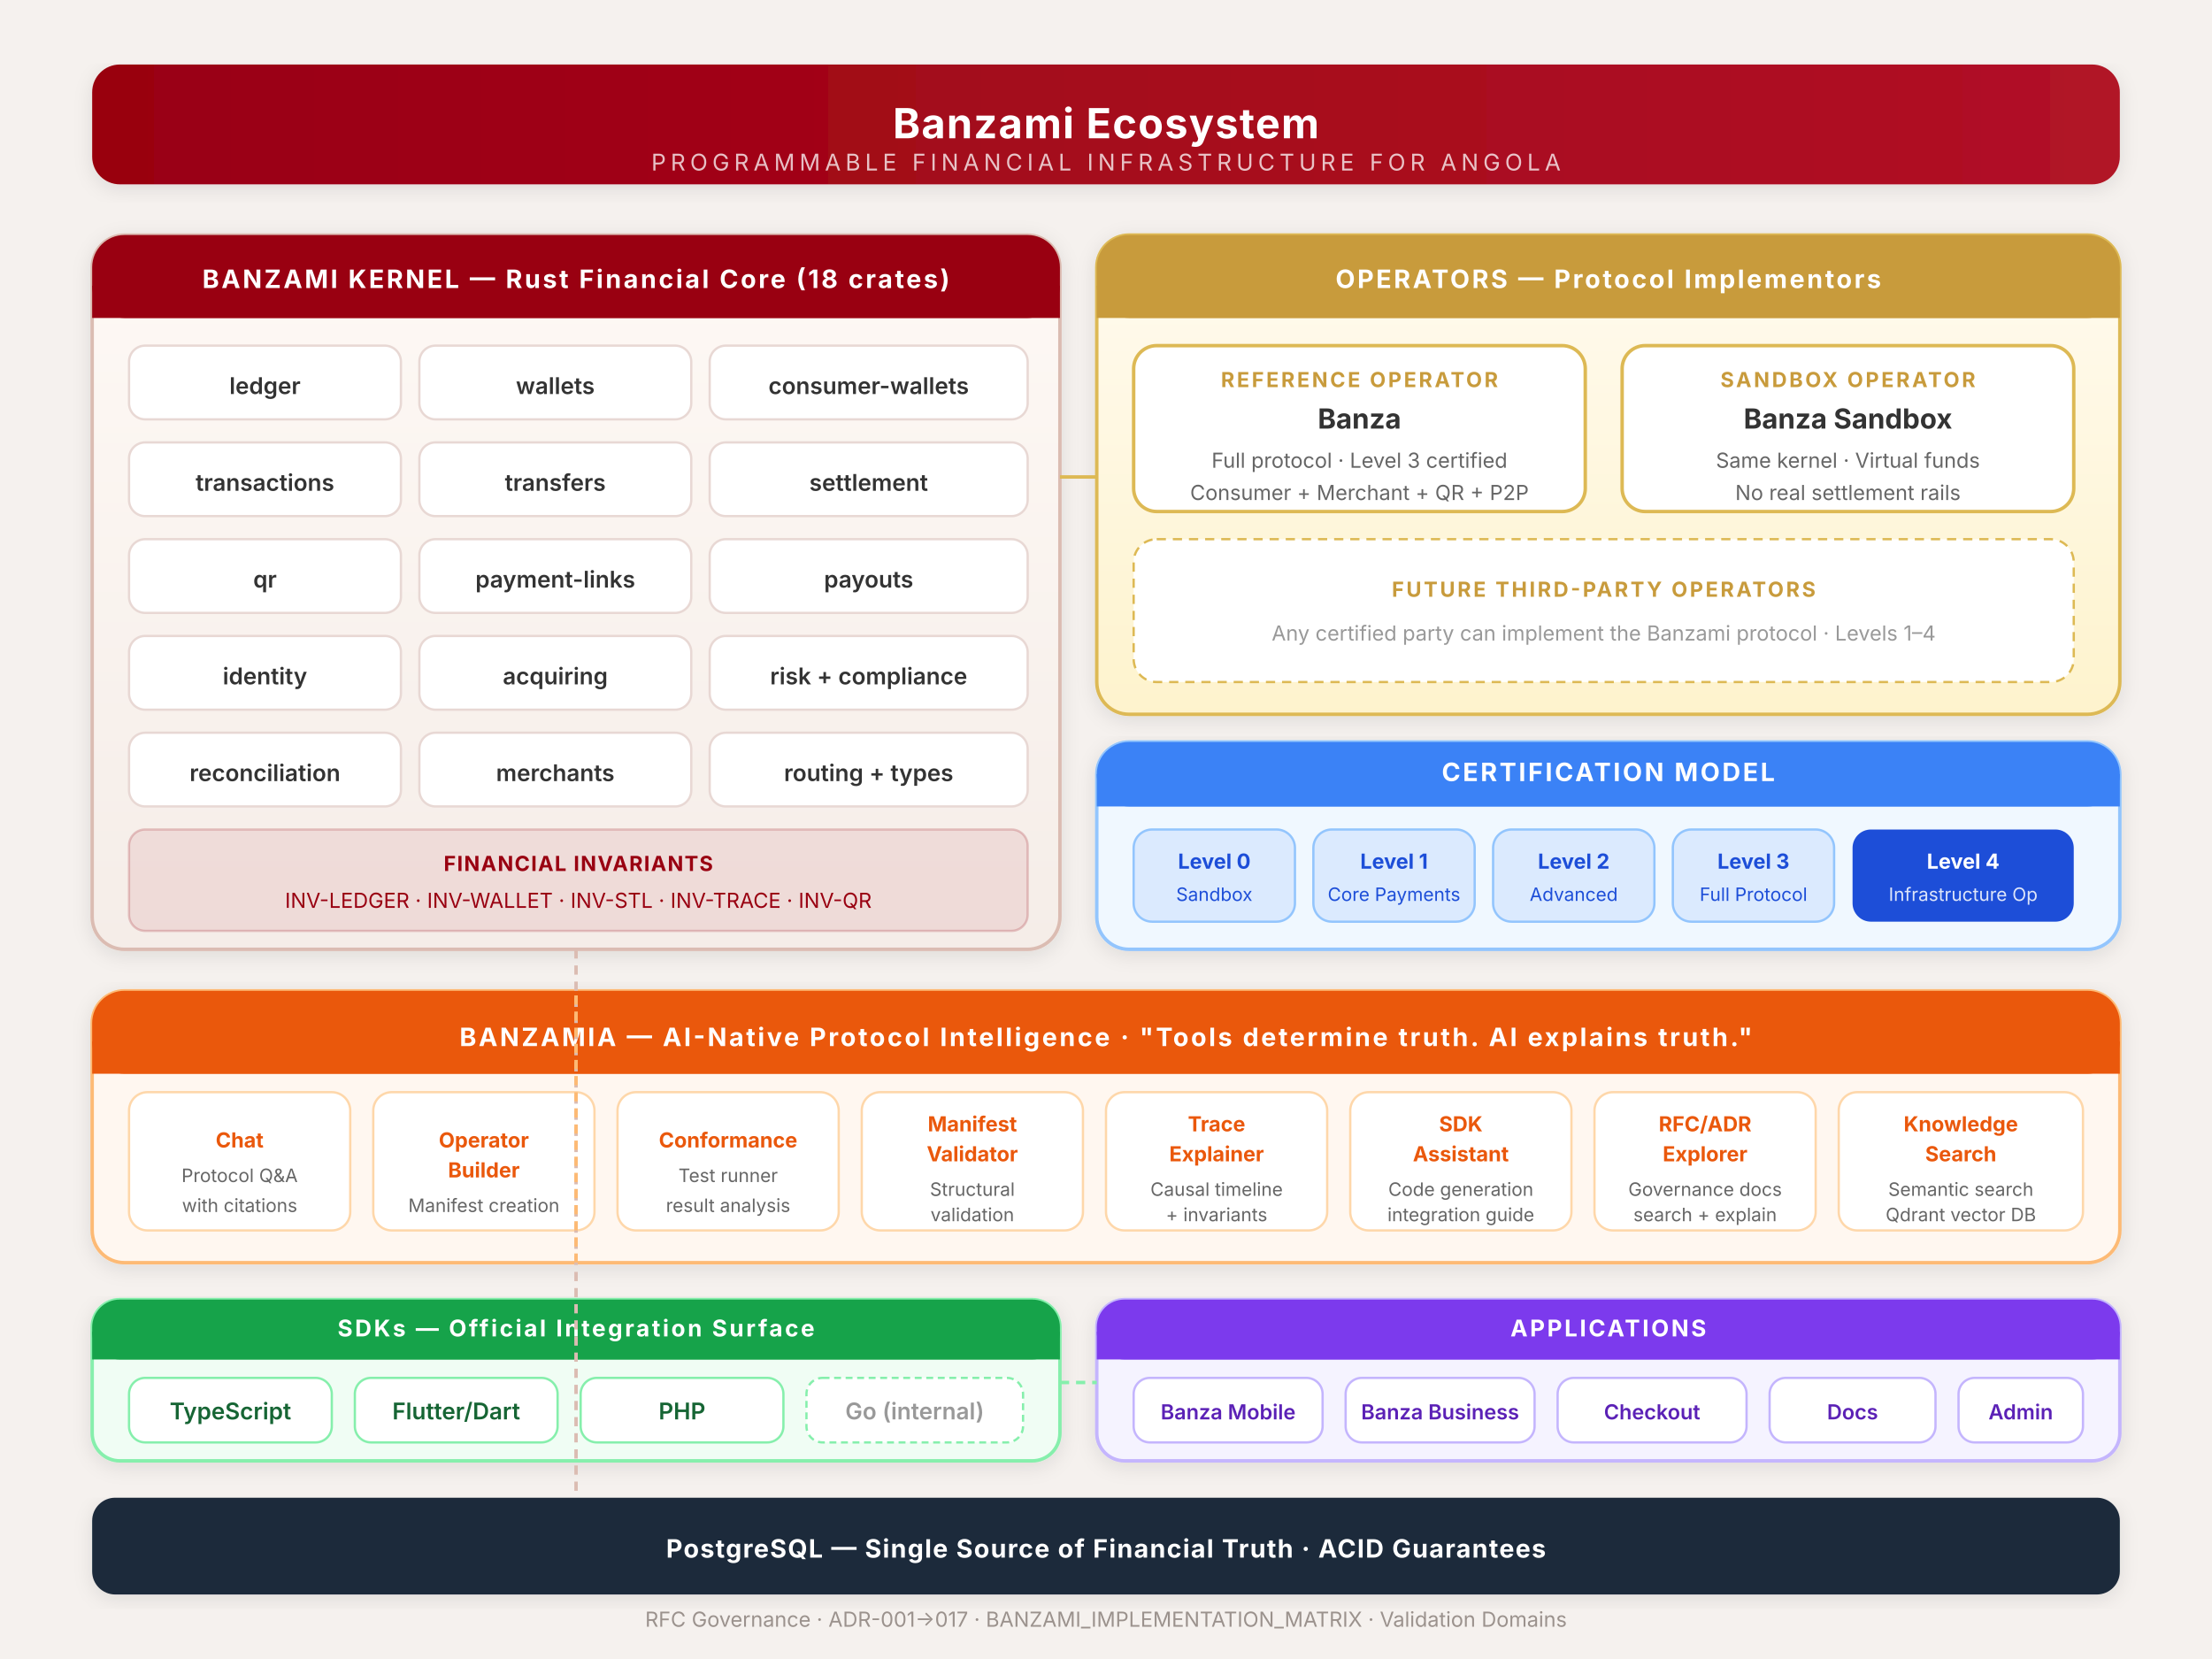
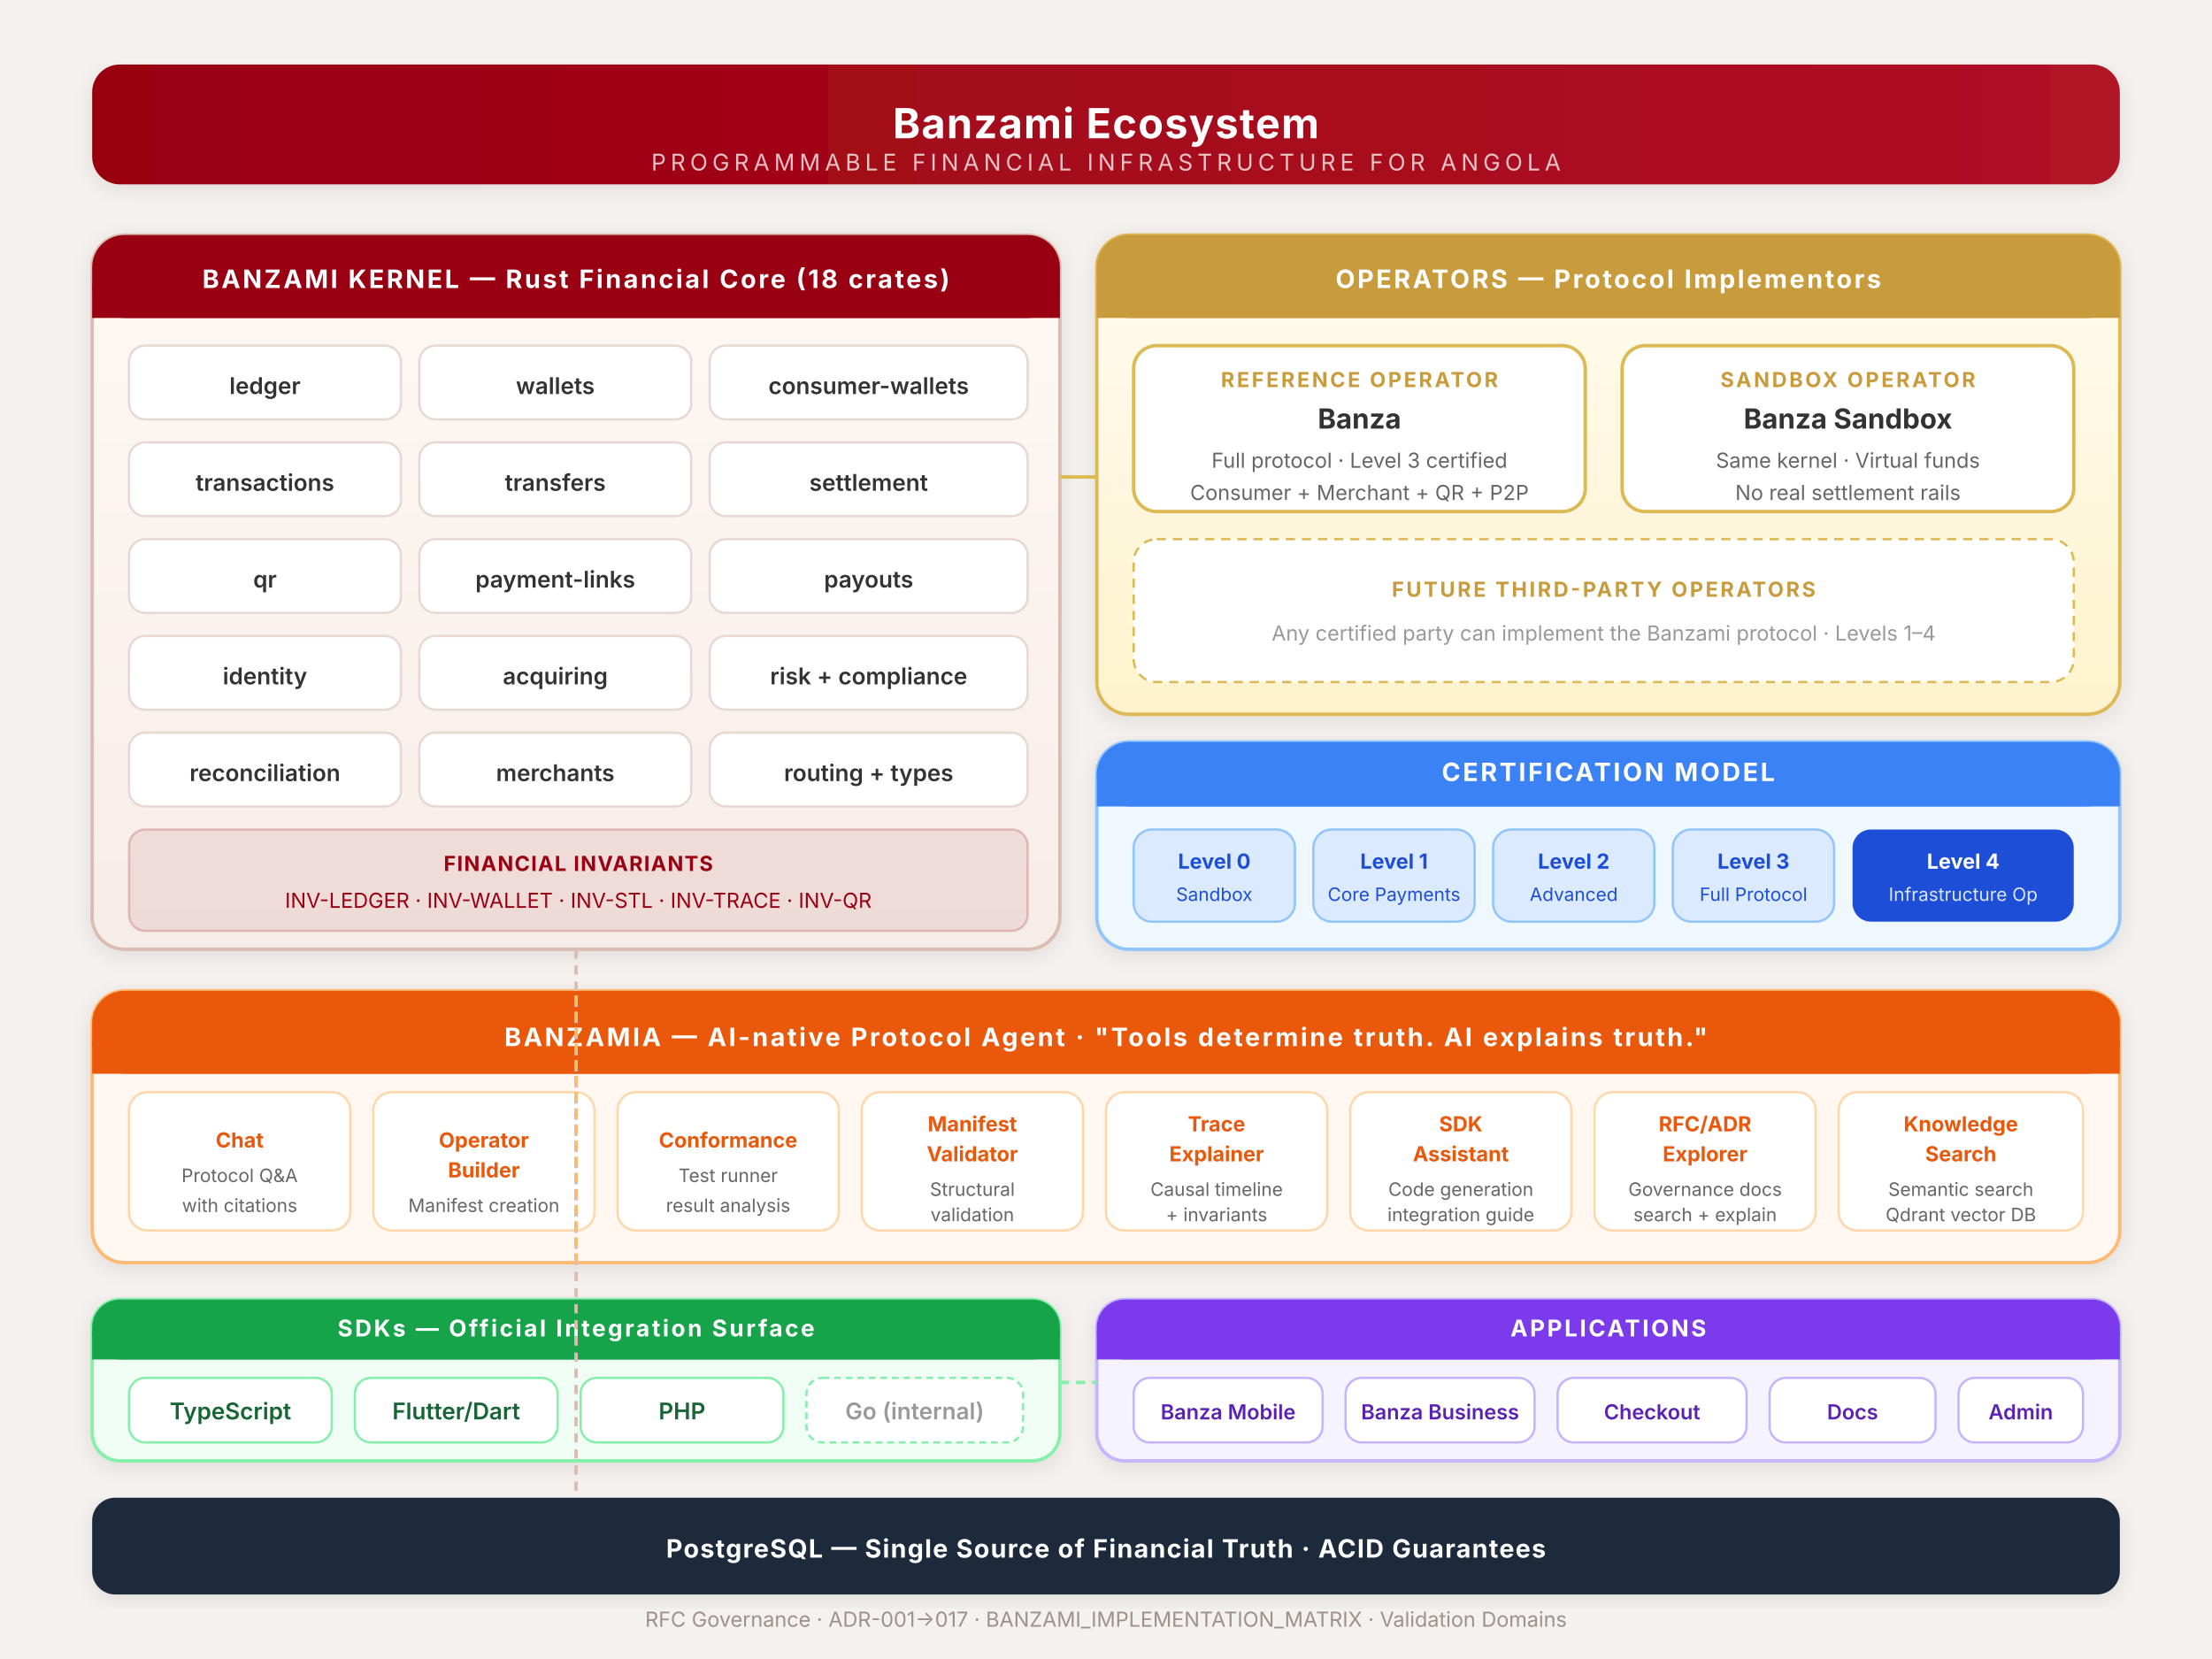
<svg xmlns="http://www.w3.org/2000/svg" viewBox="0 0 960 720" font-family="ui-sans-serif, system-ui, -apple-system, sans-serif">
  <defs>
    <linearGradient id="headerGrad" x1="0%" y1="0%" x2="100%" y2="0%">
      <stop offset="0%" style="stop-color:#990011;stop-opacity:1" />
      <stop offset="100%" style="stop-color:#B11226;stop-opacity:1" />
    </linearGradient>
    <linearGradient id="kernelGrad" x1="0%" y1="0%" x2="0%" y2="100%">
      <stop offset="0%" style="stop-color:#FEF9F5;stop-opacity:1" />
      <stop offset="100%" style="stop-color:#F5EDE8;stop-opacity:1" />
    </linearGradient>
    <linearGradient id="opGrad" x1="0%" y1="0%" x2="0%" y2="100%">
      <stop offset="0%" style="stop-color:#FFFBF0;stop-opacity:1" />
      <stop offset="100%" style="stop-color:#FEF3CD;stop-opacity:1" />
    </linearGradient>
    <filter id="shadow" x="-5%" y="-5%" width="110%" height="120%">
      <feDropShadow dx="0" dy="2" stdDeviation="4" flood-color="#00000018" />
    </filter>
  </defs>
  <rect width="960" height="720" fill="#F5F1EE" rx="0" />
  <rect x="40" y="28" width="880" height="52" rx="12" fill="url(#headerGrad)" filter="url(#shadow)" />
  <text x="480" y="60" text-anchor="middle" fill="white" font-size="18" font-weight="700" letter-spacing="0.5">Banzami Ecosystem</text>
  <text x="480" y="74" text-anchor="middle" fill="rgba(255,255,255,0.75)" font-size="10" letter-spacing="2">PROGRAMMABLE FINANCIAL INFRASTRUCTURE FOR ANGOLA</text>
  <rect x="40" y="102" width="420" height="310" rx="14" fill="url(#kernelGrad)" stroke="#DBBCB2" stroke-width="1.5" filter="url(#shadow)" />
  <rect x="40" y="102" width="420" height="36" rx="14" fill="#990011" />
  <rect x="40" y="124" width="420" height="14" fill="#990011" />
  <text x="250" y="125" text-anchor="middle" fill="white" font-size="11" font-weight="700" letter-spacing="1">BANZAMI KERNEL — Rust Financial Core (18 crates)</text>
  <rect x="56" y="150" width="118" height="32" rx="7" fill="white" stroke="#E8D8D4" stroke-width="1" />
  <text x="115" y="171" text-anchor="middle" fill="#333" font-size="10" font-weight="600">ledger</text>
  <rect x="182" y="150" width="118" height="32" rx="7" fill="white" stroke="#E8D8D4" stroke-width="1" />
  <text x="241" y="171" text-anchor="middle" fill="#333" font-size="10" font-weight="600">wallets</text>
  <rect x="308" y="150" width="138" height="32" rx="7" fill="white" stroke="#E8D8D4" stroke-width="1" />
  <text x="377" y="171" text-anchor="middle" fill="#333" font-size="10" font-weight="600">consumer-wallets</text>
  <rect x="56" y="192" width="118" height="32" rx="7" fill="white" stroke="#E8D8D4" stroke-width="1" />
  <text x="115" y="213" text-anchor="middle" fill="#333" font-size="10" font-weight="600">transactions</text>
  <rect x="182" y="192" width="118" height="32" rx="7" fill="white" stroke="#E8D8D4" stroke-width="1" />
  <text x="241" y="213" text-anchor="middle" fill="#333" font-size="10" font-weight="600">transfers</text>
  <rect x="308" y="192" width="138" height="32" rx="7" fill="white" stroke="#E8D8D4" stroke-width="1" />
  <text x="377" y="213" text-anchor="middle" fill="#333" font-size="10" font-weight="600">settlement</text>
  <rect x="56" y="234" width="118" height="32" rx="7" fill="white" stroke="#E8D8D4" stroke-width="1" />
  <text x="115" y="255" text-anchor="middle" fill="#333" font-size="10" font-weight="600">qr</text>
  <rect x="182" y="234" width="118" height="32" rx="7" fill="white" stroke="#E8D8D4" stroke-width="1" />
  <text x="241" y="255" text-anchor="middle" fill="#333" font-size="10" font-weight="600">payment-links</text>
  <rect x="308" y="234" width="138" height="32" rx="7" fill="white" stroke="#E8D8D4" stroke-width="1" />
  <text x="377" y="255" text-anchor="middle" fill="#333" font-size="10" font-weight="600">payouts</text>
  <rect x="56" y="276" width="118" height="32" rx="7" fill="white" stroke="#E8D8D4" stroke-width="1" />
  <text x="115" y="297" text-anchor="middle" fill="#333" font-size="10" font-weight="600">identity</text>
  <rect x="182" y="276" width="118" height="32" rx="7" fill="white" stroke="#E8D8D4" stroke-width="1" />
  <text x="241" y="297" text-anchor="middle" fill="#333" font-size="10" font-weight="600">acquiring</text>
  <rect x="308" y="276" width="138" height="32" rx="7" fill="white" stroke="#E8D8D4" stroke-width="1" />
  <text x="377" y="297" text-anchor="middle" fill="#333" font-size="10" font-weight="600">risk + compliance</text>
  <rect x="56" y="318" width="118" height="32" rx="7" fill="white" stroke="#E8D8D4" stroke-width="1" />
  <text x="115" y="339" text-anchor="middle" fill="#333" font-size="10" font-weight="600">reconciliation</text>
  <rect x="182" y="318" width="118" height="32" rx="7" fill="white" stroke="#E8D8D4" stroke-width="1" />
  <text x="241" y="339" text-anchor="middle" fill="#333" font-size="10" font-weight="600">merchants</text>
  <rect x="308" y="318" width="138" height="32" rx="7" fill="white" stroke="#E8D8D4" stroke-width="1" />
  <text x="377" y="339" text-anchor="middle" fill="#333" font-size="10" font-weight="600">routing + types</text>
  <rect x="56" y="360" width="390" height="44" rx="7" fill="#990011" fill-opacity="0.08" stroke="#990011" stroke-opacity="0.2" stroke-width="1" />
  <text x="251" y="378" text-anchor="middle" fill="#990011" font-size="9" font-weight="700" letter-spacing="0.5">FINANCIAL INVARIANTS</text>
  <text x="251" y="394" text-anchor="middle" fill="#990011" font-size="9">INV-LEDGER · INV-WALLET · INV-STL · INV-TRACE · INV-QR</text>
  <rect x="476" y="102" width="444" height="208" rx="14" fill="url(#opGrad)" stroke="#DDB954" stroke-width="1.5" filter="url(#shadow)" />
  <rect x="476" y="102" width="444" height="36" rx="14" fill="#C89B3C" />
  <rect x="476" y="124" width="444" height="14" fill="#C89B3C" />
  <text x="698" y="125" text-anchor="middle" fill="white" font-size="11" font-weight="700" letter-spacing="1">OPERATORS — Protocol Implementors</text>
  <rect x="492" y="150" width="196" height="72" rx="10" fill="white" stroke="#DDB954" stroke-width="1.5" />
  <text x="590" y="168" text-anchor="middle" fill="#C89B3C" font-size="9" font-weight="700" letter-spacing="1">REFERENCE OPERATOR</text>
  <text x="590" y="186" text-anchor="middle" fill="#333" font-size="12" font-weight="700">Banza</text>
  <text x="590" y="203" text-anchor="middle" fill="#666" font-size="9">Full protocol · Level 3 certified</text>
  <text x="590" y="217" text-anchor="middle" fill="#666" font-size="9">Consumer + Merchant + QR + P2P</text>
  <rect x="704" y="150" width="196" height="72" rx="10" fill="white" stroke="#DDB954" stroke-width="1.5" />
  <text x="802" y="168" text-anchor="middle" fill="#C89B3C" font-size="9" font-weight="700" letter-spacing="1">SANDBOX OPERATOR</text>
  <text x="802" y="186" text-anchor="middle" fill="#333" font-size="12" font-weight="700">Banza Sandbox</text>
  <text x="802" y="203" text-anchor="middle" fill="#666" font-size="9">Same kernel · Virtual funds</text>
  <text x="802" y="217" text-anchor="middle" fill="#666" font-size="9">No real settlement rails</text>
  <rect x="492" y="234" width="408" height="62" rx="10" fill="white" stroke="#DDB954" stroke-width="1" stroke-dasharray="4 3" />
  <text x="696" y="259" text-anchor="middle" fill="#C89B3C" font-size="9" font-weight="700" letter-spacing="1">FUTURE THIRD-PARTY OPERATORS</text>
  <text x="696" y="278" text-anchor="middle" fill="#999" font-size="9">Any certified party can implement the Banzami protocol · Levels 1–4</text>
  <rect x="476" y="322" width="444" height="90" rx="14" fill="#F0F8FF" stroke="#93C5FD" stroke-width="1.5" filter="url(#shadow)" />
  <rect x="476" y="322" width="444" height="28" rx="14" fill="#3B82F6" />
  <rect x="476" y="336" width="444" height="14" fill="#3B82F6" />
  <text x="698" y="339" text-anchor="middle" fill="white" font-size="11" font-weight="700" letter-spacing="1">CERTIFICATION MODEL</text>
  <rect x="492" y="360" width="70" height="40" rx="8" fill="#DBEAFE" stroke="#93C5FD" stroke-width="1" />
  <text x="527" y="377" text-anchor="middle" fill="#1D4ED8" font-size="9" font-weight="700">Level 0</text>
  <text x="527" y="391" text-anchor="middle" fill="#1D4ED8" font-size="8">Sandbox</text>
  <rect x="570" y="360" width="70" height="40" rx="8" fill="#DBEAFE" stroke="#93C5FD" stroke-width="1" />
  <text x="605" y="377" text-anchor="middle" fill="#1D4ED8" font-size="9" font-weight="700">Level 1</text>
  <text x="605" y="391" text-anchor="middle" fill="#1D4ED8" font-size="8">Core Payments</text>
  <rect x="648" y="360" width="70" height="40" rx="8" fill="#DBEAFE" stroke="#93C5FD" stroke-width="1" />
  <text x="683" y="377" text-anchor="middle" fill="#1D4ED8" font-size="9" font-weight="700">Level 2</text>
  <text x="683" y="391" text-anchor="middle" fill="#1D4ED8" font-size="8">Advanced</text>
  <rect x="726" y="360" width="70" height="40" rx="8" fill="#DBEAFE" stroke="#93C5FD" stroke-width="1" />
  <text x="761" y="377" text-anchor="middle" fill="#1D4ED8" font-size="9" font-weight="700">Level 3</text>
  <text x="761" y="391" text-anchor="middle" fill="#1D4ED8" font-size="8">Full Protocol</text>
  <rect x="804" y="360" width="96" height="40" rx="8" fill="#1D4ED8" />
  <text x="852" y="377" text-anchor="middle" fill="white" font-size="9" font-weight="700">Level 4</text>
  <text x="852" y="391" text-anchor="middle" fill="rgba(255,255,255,0.85)" font-size="8">Infrastructure Op</text>
  <rect x="40" y="430" width="880" height="118" rx="14" fill="#FFF7F0" stroke="#FDBA74" stroke-width="1.5" filter="url(#shadow)" />
  <rect x="40" y="430" width="880" height="36" rx="14" fill="#EA580C" />
  <rect x="40" y="452" width="880" height="14" fill="#EA580C" />
-   <text x="480" y="454" text-anchor="middle" fill="white" font-size="11" font-weight="700" letter-spacing="1">BANZAMIA — AI-Native Protocol Intelligence · "Tools determine truth. AI explains truth."</text>
+   <text x="480" y="454" text-anchor="middle" fill="white" font-size="11" font-weight="700" letter-spacing="1">BANZAMIA — AI-native Protocol Agent · "Tools determine truth. AI explains truth."</text>
  <rect x="56" y="474" width="96" height="60" rx="8" fill="white" stroke="#FED7AA" stroke-width="1" />
  <text x="104" y="498" text-anchor="middle" fill="#EA580C" font-size="9" font-weight="700">Chat</text>
  <text x="104" y="513" text-anchor="middle" fill="#666" font-size="8">Protocol Q&amp;A</text>
  <text x="104" y="526" text-anchor="middle" fill="#666" font-size="8">with citations</text>
  <rect x="162" y="474" width="96" height="60" rx="8" fill="white" stroke="#FED7AA" stroke-width="1" />
  <text x="210" y="498" text-anchor="middle" fill="#EA580C" font-size="9" font-weight="700">Operator</text>
  <text x="210" y="511" text-anchor="middle" fill="#EA580C" font-size="9" font-weight="700">Builder</text>
  <text x="210" y="526" text-anchor="middle" fill="#666" font-size="8">Manifest creation</text>
  <rect x="268" y="474" width="96" height="60" rx="8" fill="white" stroke="#FED7AA" stroke-width="1" />
  <text x="316" y="498" text-anchor="middle" fill="#EA580C" font-size="9" font-weight="700">Conformance</text>
  <text x="316" y="513" text-anchor="middle" fill="#666" font-size="8">Test runner</text>
  <text x="316" y="526" text-anchor="middle" fill="#666" font-size="8">result analysis</text>
  <rect x="374" y="474" width="96" height="60" rx="8" fill="white" stroke="#FED7AA" stroke-width="1" />
  <text x="422" y="491" text-anchor="middle" fill="#EA580C" font-size="9" font-weight="700">Manifest</text>
  <text x="422" y="504" text-anchor="middle" fill="#EA580C" font-size="9" font-weight="700">Validator</text>
  <text x="422" y="519" text-anchor="middle" fill="#666" font-size="8">Structural</text>
  <text x="422" y="530" text-anchor="middle" fill="#666" font-size="8">validation</text>
  <rect x="480" y="474" width="96" height="60" rx="8" fill="white" stroke="#FED7AA" stroke-width="1" />
  <text x="528" y="491" text-anchor="middle" fill="#EA580C" font-size="9" font-weight="700">Trace</text>
  <text x="528" y="504" text-anchor="middle" fill="#EA580C" font-size="9" font-weight="700">Explainer</text>
  <text x="528" y="519" text-anchor="middle" fill="#666" font-size="8">Causal timeline</text>
  <text x="528" y="530" text-anchor="middle" fill="#666" font-size="8">+ invariants</text>
  <rect x="586" y="474" width="96" height="60" rx="8" fill="white" stroke="#FED7AA" stroke-width="1" />
  <text x="634" y="491" text-anchor="middle" fill="#EA580C" font-size="9" font-weight="700">SDK</text>
  <text x="634" y="504" text-anchor="middle" fill="#EA580C" font-size="9" font-weight="700">Assistant</text>
  <text x="634" y="519" text-anchor="middle" fill="#666" font-size="8">Code generation</text>
  <text x="634" y="530" text-anchor="middle" fill="#666" font-size="8">integration guide</text>
  <rect x="692" y="474" width="96" height="60" rx="8" fill="white" stroke="#FED7AA" stroke-width="1" />
  <text x="740" y="491" text-anchor="middle" fill="#EA580C" font-size="9" font-weight="700">RFC/ADR</text>
  <text x="740" y="504" text-anchor="middle" fill="#EA580C" font-size="9" font-weight="700">Explorer</text>
  <text x="740" y="519" text-anchor="middle" fill="#666" font-size="8">Governance docs</text>
  <text x="740" y="530" text-anchor="middle" fill="#666" font-size="8">search + explain</text>
  <rect x="798" y="474" width="106" height="60" rx="8" fill="white" stroke="#FED7AA" stroke-width="1" />
  <text x="851" y="491" text-anchor="middle" fill="#EA580C" font-size="9" font-weight="700">Knowledge</text>
  <text x="851" y="504" text-anchor="middle" fill="#EA580C" font-size="9" font-weight="700">Search</text>
  <text x="851" y="519" text-anchor="middle" fill="#666" font-size="8">Semantic search</text>
  <text x="851" y="530" text-anchor="middle" fill="#666" font-size="8">Qdrant vector DB</text>
  <rect x="40" y="564" width="420" height="70" rx="12" fill="#F0FDF4" stroke="#86EFAC" stroke-width="1.5" filter="url(#shadow)" />
  <rect x="40" y="564" width="420" height="26" rx="12" fill="#16A34A" />
  <rect x="40" y="578" width="420" height="12" fill="#16A34A" />
  <text x="250" y="580" text-anchor="middle" fill="white" font-size="10" font-weight="700" letter-spacing="1">SDKs — Official Integration Surface</text>
  <rect x="56" y="598" width="88" height="28" rx="7" fill="white" stroke="#86EFAC" stroke-width="1" />
  <text x="100" y="616" text-anchor="middle" fill="#166534" font-size="10" font-weight="600">TypeScript</text>
  <rect x="154" y="598" width="88" height="28" rx="7" fill="white" stroke="#86EFAC" stroke-width="1" />
  <text x="198" y="616" text-anchor="middle" fill="#166534" font-size="10" font-weight="600">Flutter/Dart</text>
  <rect x="252" y="598" width="88" height="28" rx="7" fill="white" stroke="#86EFAC" stroke-width="1" />
  <text x="296" y="616" text-anchor="middle" fill="#166534" font-size="10" font-weight="600">PHP</text>
  <rect x="350" y="598" width="94" height="28" rx="7" fill="white" stroke="#86EFAC" stroke-width="1" stroke-dasharray="3 2" />
  <text x="397" y="616" text-anchor="middle" fill="#999" font-size="10" font-weight="600">Go (internal)</text>
  <rect x="476" y="564" width="444" height="70" rx="12" fill="#F5F3FF" stroke="#C4B5FD" stroke-width="1.5" filter="url(#shadow)" />
  <rect x="476" y="564" width="444" height="26" rx="12" fill="#7C3AED" />
  <rect x="476" y="578" width="444" height="12" fill="#7C3AED" />
  <text x="698" y="580" text-anchor="middle" fill="white" font-size="10" font-weight="700" letter-spacing="1">APPLICATIONS</text>
  <rect x="492" y="598" width="82" height="28" rx="7" fill="white" stroke="#C4B5FD" stroke-width="1" />
  <text x="533" y="616" text-anchor="middle" fill="#5B21B6" font-size="9" font-weight="600">Banza Mobile</text>
  <rect x="584" y="598" width="82" height="28" rx="7" fill="white" stroke="#C4B5FD" stroke-width="1" />
  <text x="625" y="616" text-anchor="middle" fill="#5B21B6" font-size="9" font-weight="600">Banza Business</text>
  <rect x="676" y="598" width="82" height="28" rx="7" fill="white" stroke="#C4B5FD" stroke-width="1" />
  <text x="717" y="616" text-anchor="middle" fill="#5B21B6" font-size="9" font-weight="600">Checkout</text>
  <rect x="768" y="598" width="72" height="28" rx="7" fill="white" stroke="#C4B5FD" stroke-width="1" />
  <text x="804" y="616" text-anchor="middle" fill="#5B21B6" font-size="9" font-weight="600">Docs</text>
  <rect x="850" y="598" width="54" height="28" rx="7" fill="white" stroke="#C4B5FD" stroke-width="1" />
  <text x="877" y="616" text-anchor="middle" fill="#5B21B6" font-size="9" font-weight="600">Admin</text>
  <rect x="40" y="650" width="880" height="42" rx="10" fill="#1E293B" filter="url(#shadow)" />
  <text x="480" y="676" text-anchor="middle" fill="white" font-size="11" font-weight="700" letter-spacing="0.5">PostgreSQL — Single Source of Financial Truth · ACID Guarantees</text>
  <line x1="250" y1="412" x2="250" y2="650" stroke="#DBBCB2" stroke-width="1.5" stroke-dasharray="4 3" />
  <path d="M 476 207 L 460 207" stroke="#DDB954" stroke-width="1.5" marker-end="url(#arrowGold)" fill="none" />
  <line x1="250" y1="548" x2="250" y2="430" stroke="#FDBA74" stroke-width="1.5" stroke-dasharray="4 3" />
  <line x1="460" y1="600" x2="476" y2="600" stroke="#86EFAC" stroke-width="1.5" stroke-dasharray="4 3" />
  <rect x="40" y="693" width="880" height="20" rx="6" fill="none" />
  <text x="480" y="706" text-anchor="middle" fill="#9B928D" font-size="9">RFC Governance · ADR-001→017 · BANZAMI_IMPLEMENTATION_MATRIX · Validation Domains</text>
</svg>
